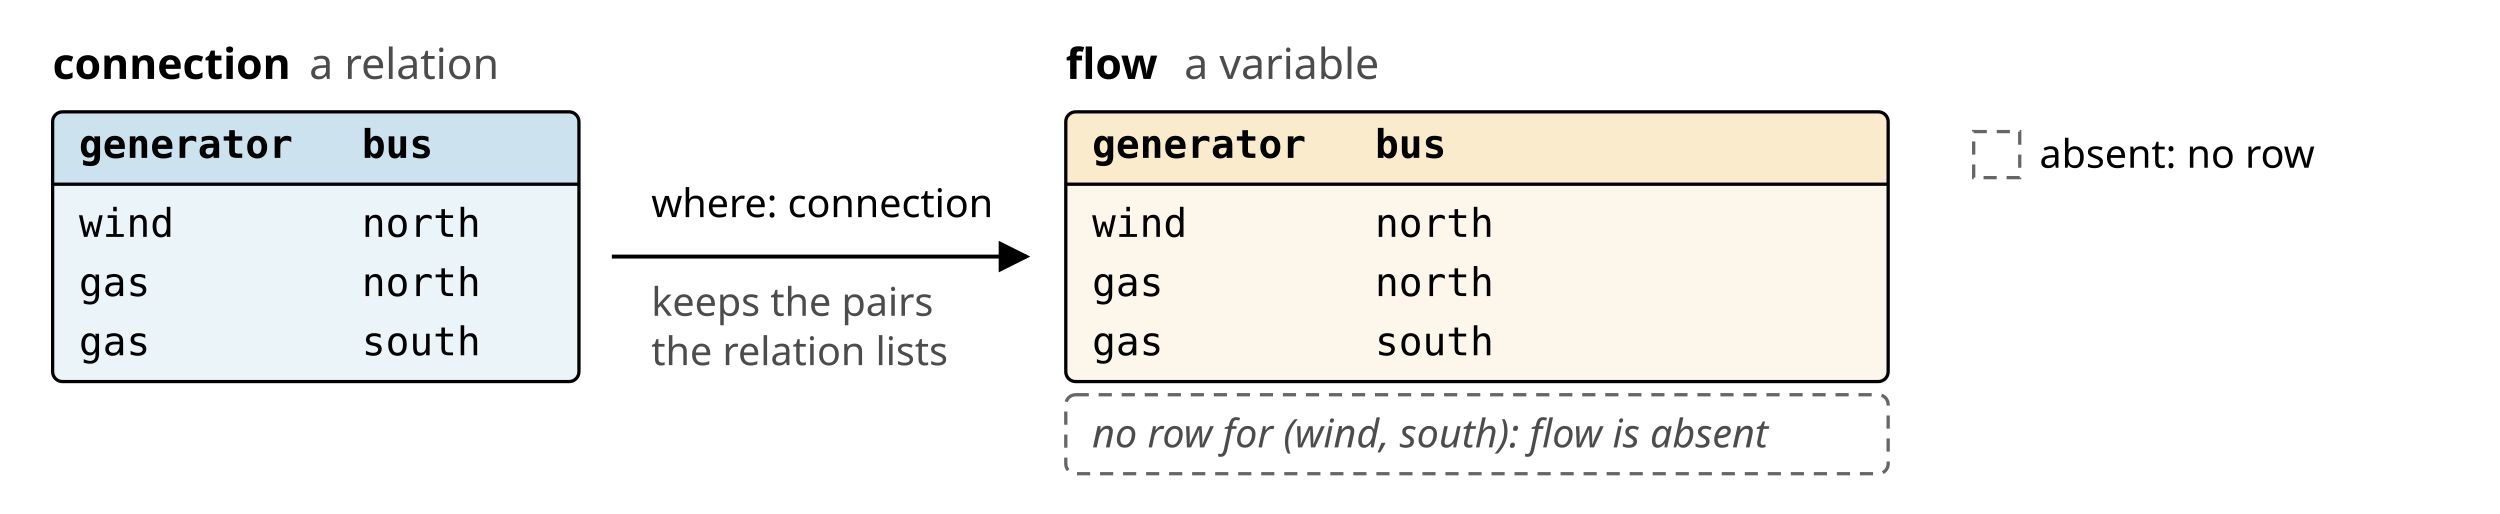
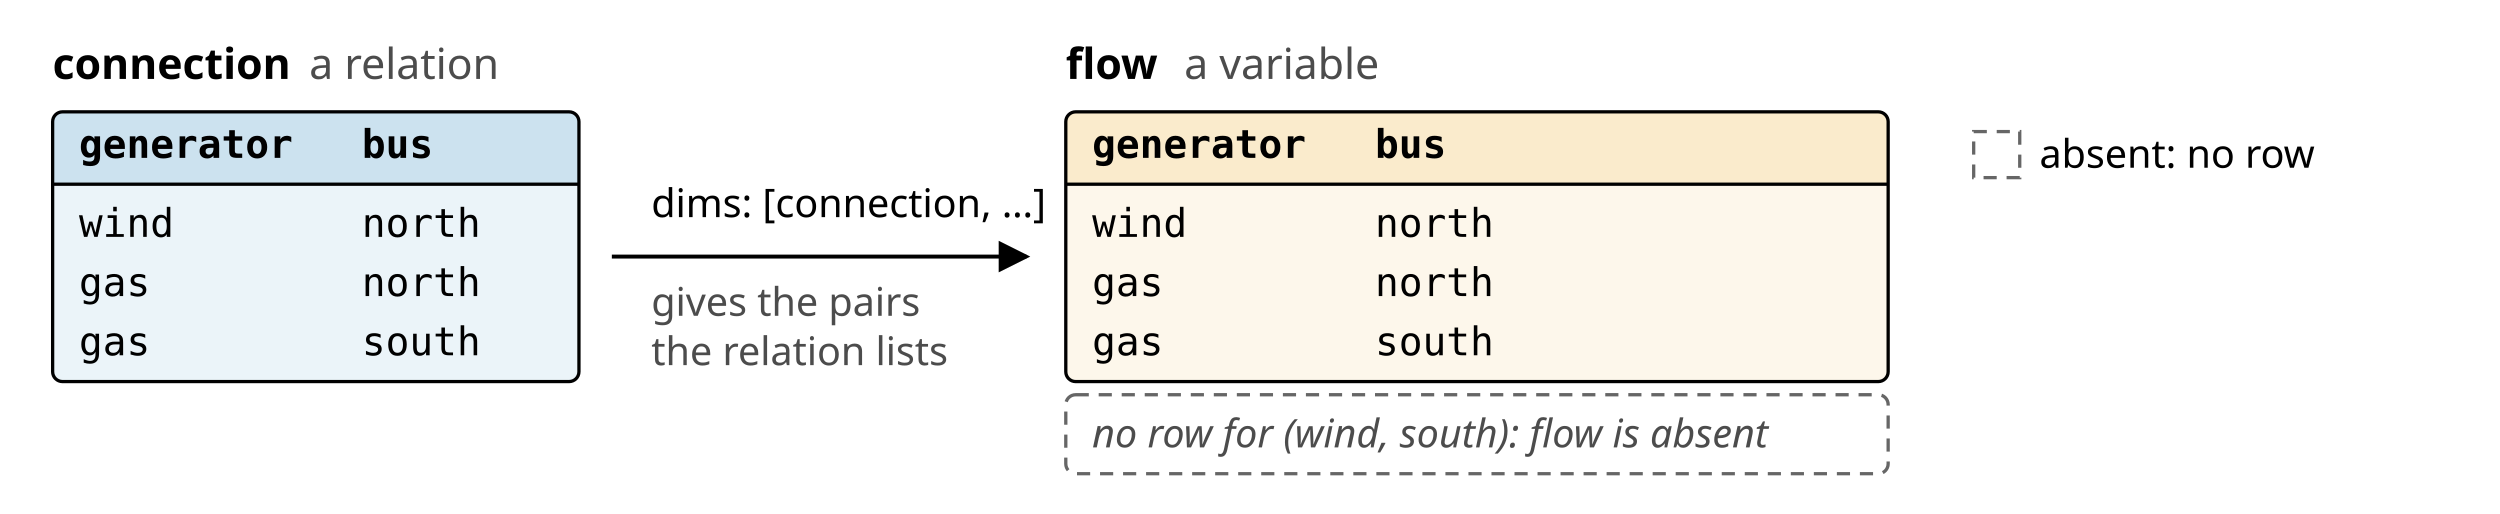
<svg xmlns="http://www.w3.org/2000/svg" viewBox="0 0 760 156" width="760" height="156" style="max-width: 100%; height: auto" role="img" aria-labelledby="rwb-t rwb-d" font-family="ui-sans-serif, system-ui, sans-serif" font-size="13">
  <defs>
    <marker id="rwb-arrow" viewBox="0 0 8 8" refX="7" refY="4" markerWidth="8" markerHeight="8" orient="auto">
      <path d="M0,0 L8,4 L0,8 z" fill="currentColor" />
    </marker>
  </defs>
  <g transform="translate(0,-98)">
    <g stroke="none">
      <path d="M16,154 H176 V211 A3,3 0 0 1 173,214 H19 A3,3 0 0 1 16,211 Z" fill="#0072B2" fill-opacity="0.08" />
      <path d="M16,154 V135 A3,3 0 0 1 19,132 H173 A3,3 0 0 1 176,135 V154 Z" fill="#0072B2" fill-opacity="0.2" />
      <path d="M324,154 H574 V211 A3,3 0 0 1 571,214 H327 A3,3 0 0 1 324,211 Z" fill="#E69F00" fill-opacity="0.08" />
      <path d="M324,154 V135 A3,3 0 0 1 327,132 H571 A3,3 0 0 1 574,135 V154 Z" fill="#E69F00" fill-opacity="0.2" />
    </g>
    <g fill="currentColor">
      <text x="16" y="122" font-weight="bold">connection</text>
      <text x="94" y="122" fill-opacity="0.7">a relation</text>
      <g font-family="ui-monospace, SFMono-Regular, Menlo, monospace" font-size="12">
        <text x="24" y="146" font-weight="bold">generator</text>
        <text x="110" y="146" font-weight="bold">bus</text>
        <text x="24" y="170">wind</text>
        <text x="110" y="170">north</text>
        <text x="24" y="188">gas</text>
        <text x="110" y="188">north</text>
        <text x="24" y="206">gas</text>
        <text x="110" y="206">south</text>
      </g>
    </g>
    <g fill="none" stroke="currentColor" stroke-width="1">
      <rect x="16" y="132" width="160" height="82" rx="3" />
      <line x1="16" y1="154" x2="176" y2="154" />
    </g>
    <g stroke="currentColor" fill="none" stroke-width="1.2" marker-end="url(#rwb-arrow)">
      <path d="M186,176 L312,176" />
    </g>
    <g fill="currentColor" font-size="12">
-       <text x="198" y="164">where: connection</text>
-       <text x="198" y="194" fill-opacity="0.7">keeps the pairs</text>
+       <text x="198" y="164">dims: [connection, …]</text>
+       <text x="198" y="194" fill-opacity="0.7">gives the pairs</text>
      <text x="198" y="209" fill-opacity="0.7">the relation lists</text>
    </g>
    <g fill="currentColor">
      <text x="324" y="122" font-weight="bold">flow</text>
      <text x="360" y="122" fill-opacity="0.7">a variable</text>
      <g font-family="ui-monospace, SFMono-Regular, Menlo, monospace" font-size="12">
        <text x="332" y="146" font-weight="bold">generator</text>
        <text x="418" y="146" font-weight="bold">bus</text>
        <text x="332" y="170">wind</text>
        <text x="418" y="170">north</text>
        <text x="332" y="188">gas</text>
        <text x="418" y="188">north</text>
        <text x="332" y="206">gas</text>
        <text x="418" y="206">south</text>
      </g>
    </g>
    <g fill="none" stroke="currentColor" stroke-width="1">
      <rect x="324" y="132" width="250" height="82" rx="3" />
      <line x1="324" y1="154" x2="574" y2="154" />
      <rect x="324" y="218" width="250" height="24" rx="3" stroke-dasharray="4 3" stroke-opacity="0.6" />
    </g>
    <g fill="currentColor" font-size="12">
      <text x="332" y="234" fill-opacity="0.7" font-style="italic">no row for (wind, south): flow is absent</text>
    </g>
    <g fill="none" stroke="currentColor" stroke-width="1">
      <rect x="600" y="138" width="14" height="14" stroke-dasharray="4 3" stroke-opacity="0.6" />
    </g>
    <g fill="currentColor" font-size="12">
      <text x="620" y="149">absent: no row</text>
    </g>
  </g>
</svg>
